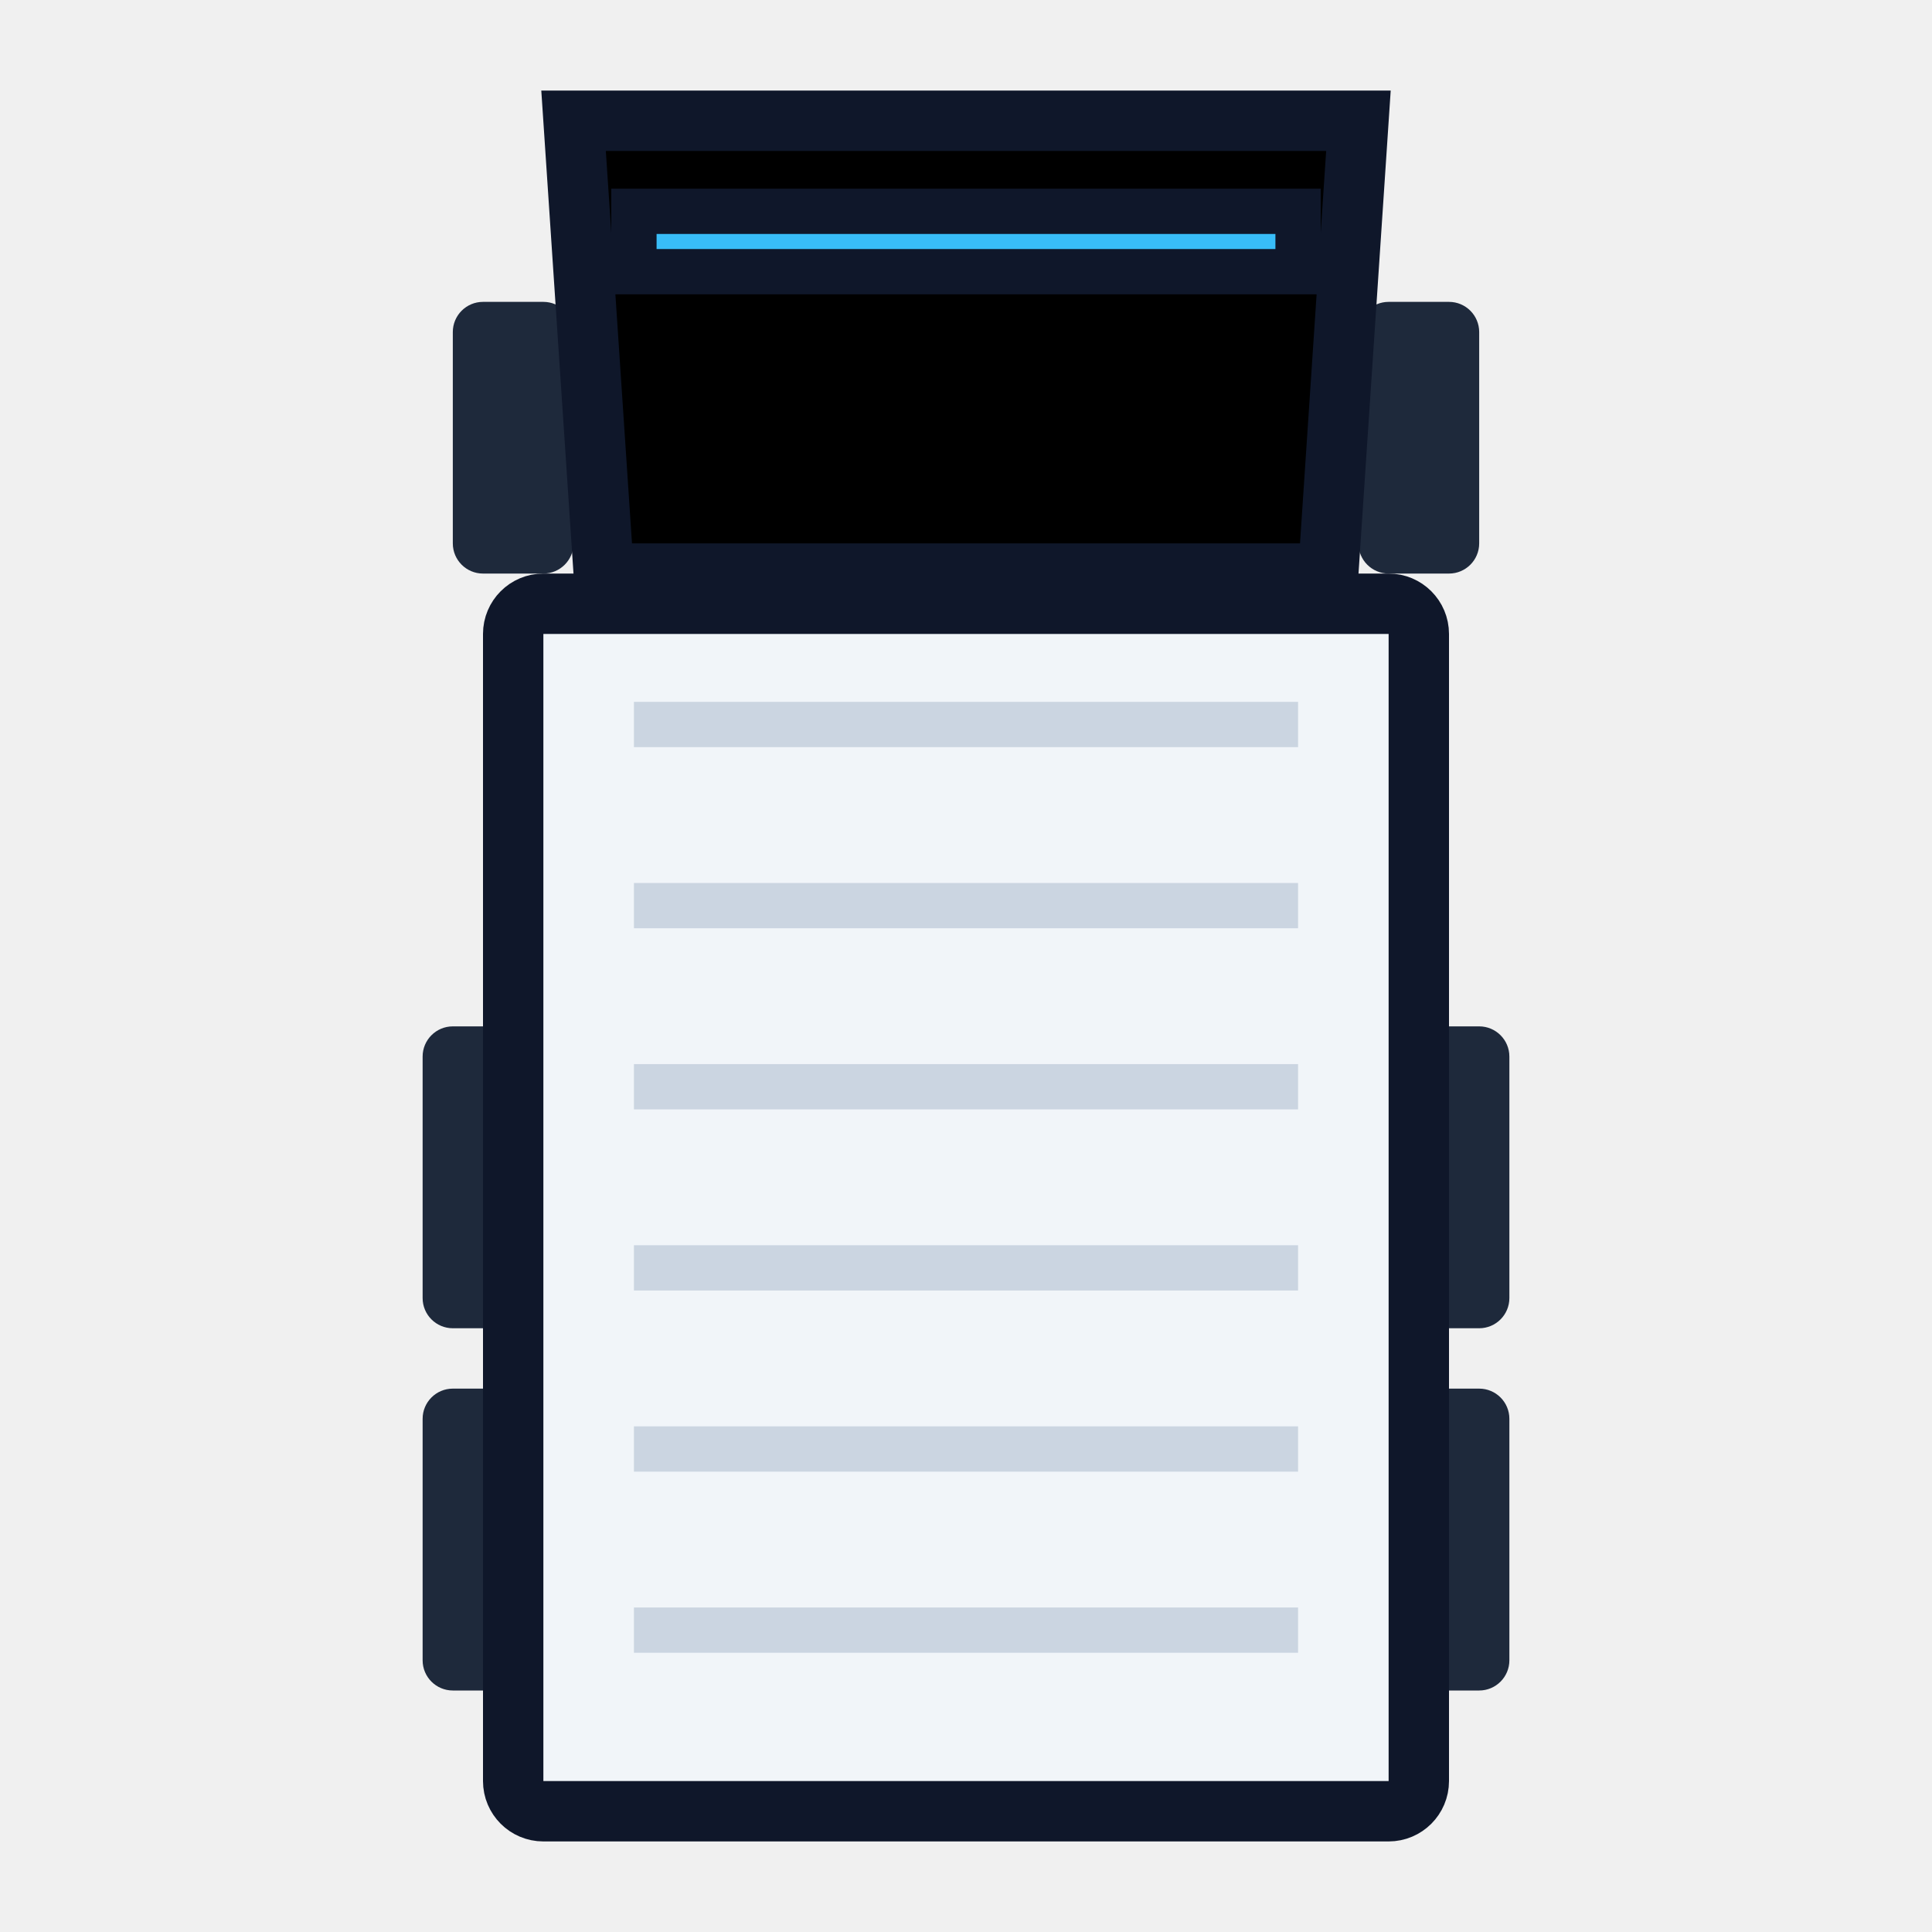
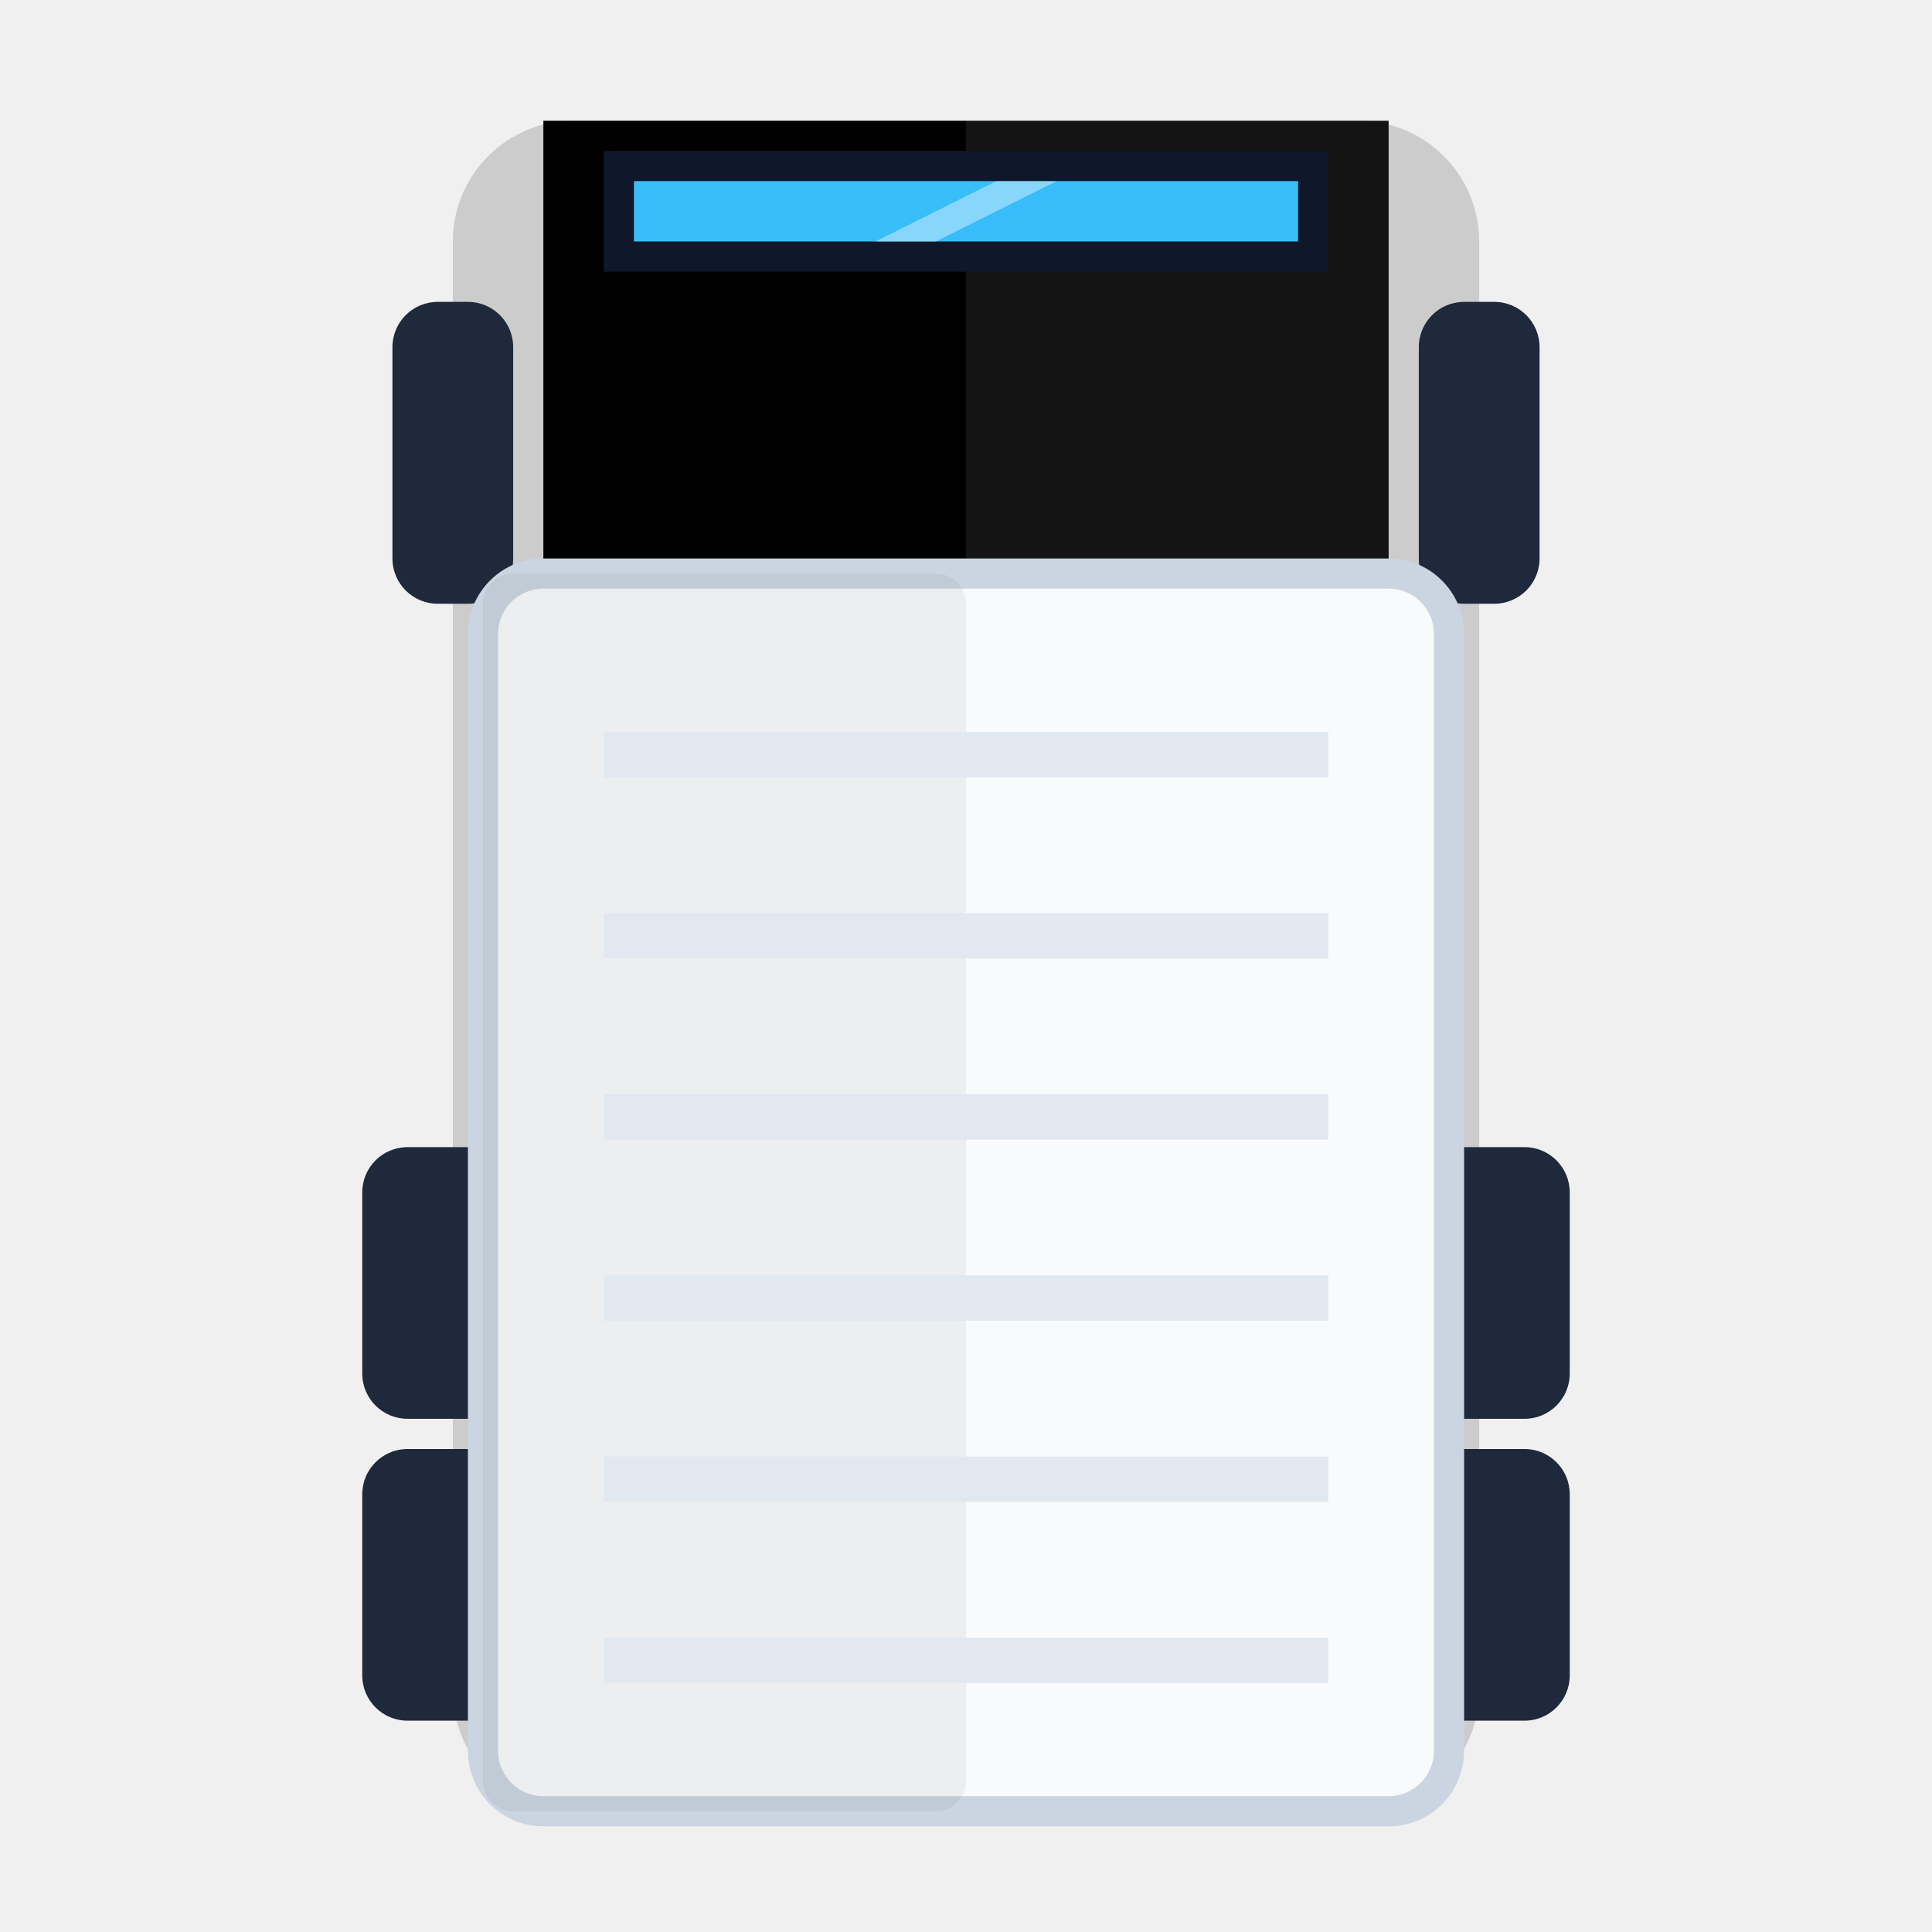
<svg xmlns="http://www.w3.org/2000/svg" viewBox="0 0 64 64" width="64" height="64">
-   <rect x="15" y="10" width="4" height="9" rx="1" fill="#1E293B" />
-   <rect x="45" y="10" width="4" height="9" rx="1" fill="#1E293B" />
-   <rect x="14" y="34" width="5" height="10" rx="1" fill="#1E293B" />
-   <rect x="45" y="34" width="5" height="10" rx="1" fill="#1E293B" />
-   <rect x="14" y="46" width="5" height="10" rx="1" fill="#1E293B" />
-   <rect x="45" y="46" width="5" height="10" rx="1" fill="#1E293B" />
-   <path d="M19 4 H45 L44 19 H20 Z" fill="#MAIN_COLOR" stroke="#0F172A" stroke-width="2" />
-   <path d="M21 9 H43 V7 H21 Z" fill="#38BDF8" stroke="#0F172A" stroke-width="1.5" />
-   <rect x="17" y="20" width="30" height="40" rx="1" fill="#F1F5F9" stroke="#0F172A" stroke-width="2" />
-   <line x1="21" y1="24" x2="43" y2="24" stroke="#CBD5E1" stroke-width="1.5" />
-   <line x1="21" y1="30" x2="43" y2="30" stroke="#CBD5E1" stroke-width="1.5" />
-   <line x1="21" y1="36" x2="43" y2="36" stroke="#CBD5E1" stroke-width="1.5" />
-   <line x1="21" y1="42" x2="43" y2="42" stroke="#CBD5E1" stroke-width="1.5" />
-   <line x1="21" y1="48" x2="43" y2="48" stroke="#CBD5E1" stroke-width="1.5" />
-   <line x1="21" y1="54" x2="43" y2="54" stroke="#CBD5E1" stroke-width="1.5" />
+   <rect x="15" y="4" width="34" height="56" rx="4" fill="black" fill-opacity="0.15" />
+   <rect x="13" y="10" width="4" height="10" rx="1.5" fill="#1E293B" />
+   <rect x="47" y="10" width="4" height="10" rx="1.5" fill="#1E293B" />
+   <rect x="12" y="38" width="5" height="9" rx="1.5" fill="#1E293B" />
+   <rect x="47" y="38" width="5" height="9" rx="1.5" fill="#1E293B" />
+   <rect x="12" y="48" width="5" height="9" rx="1.5" fill="#1E293B" />
+   <rect x="47" y="48" width="5" height="9" rx="1.5" fill="#1E293B" />
+   <path d="M18 4 H46 V19 H18 Z" fill="#MAIN_COLOR" />
+   <path d="M18 4 H32 V19 H18 Z" fill="black" fill-opacity="0.1" />
+   <path d="M32 4 H46 V19 H32 Z" fill="white" fill-opacity="0.08" />
+   <path d="M20 9 H44 V5 H20 Z" fill="#0F172A" />
+   <path d="M21 8 H43 V6 H21 Z" fill="#38BDF8" />
+   <path d="M35 6 L31 8 H29 L33 6 Z" fill="white" fill-opacity="0.4" />
+   <rect x="16" y="19" width="32" height="41" rx="2" fill="#F8FAFC" stroke="#CBD5E1" stroke-width="1" />
+   <rect x="16" y="19" width="16" height="41" rx="1" fill="black" fill-opacity="0.05" />
+   <line x1="20" y1="25" x2="44" y2="25" stroke="#E2E8F0" stroke-width="1.5" />
+   <line x1="20" y1="31" x2="44" y2="31" stroke="#E2E8F0" stroke-width="1.5" />
+   <line x1="20" y1="37" x2="44" y2="37" stroke="#E2E8F0" stroke-width="1.5" />
+   <line x1="20" y1="43" x2="44" y2="43" stroke="#E2E8F0" stroke-width="1.5" />
+   <line x1="20" y1="49" x2="44" y2="49" stroke="#E2E8F0" stroke-width="1.5" />
+   <line x1="20" y1="55" x2="44" y2="55" stroke="#E2E8F0" stroke-width="1.5" />
</svg>
